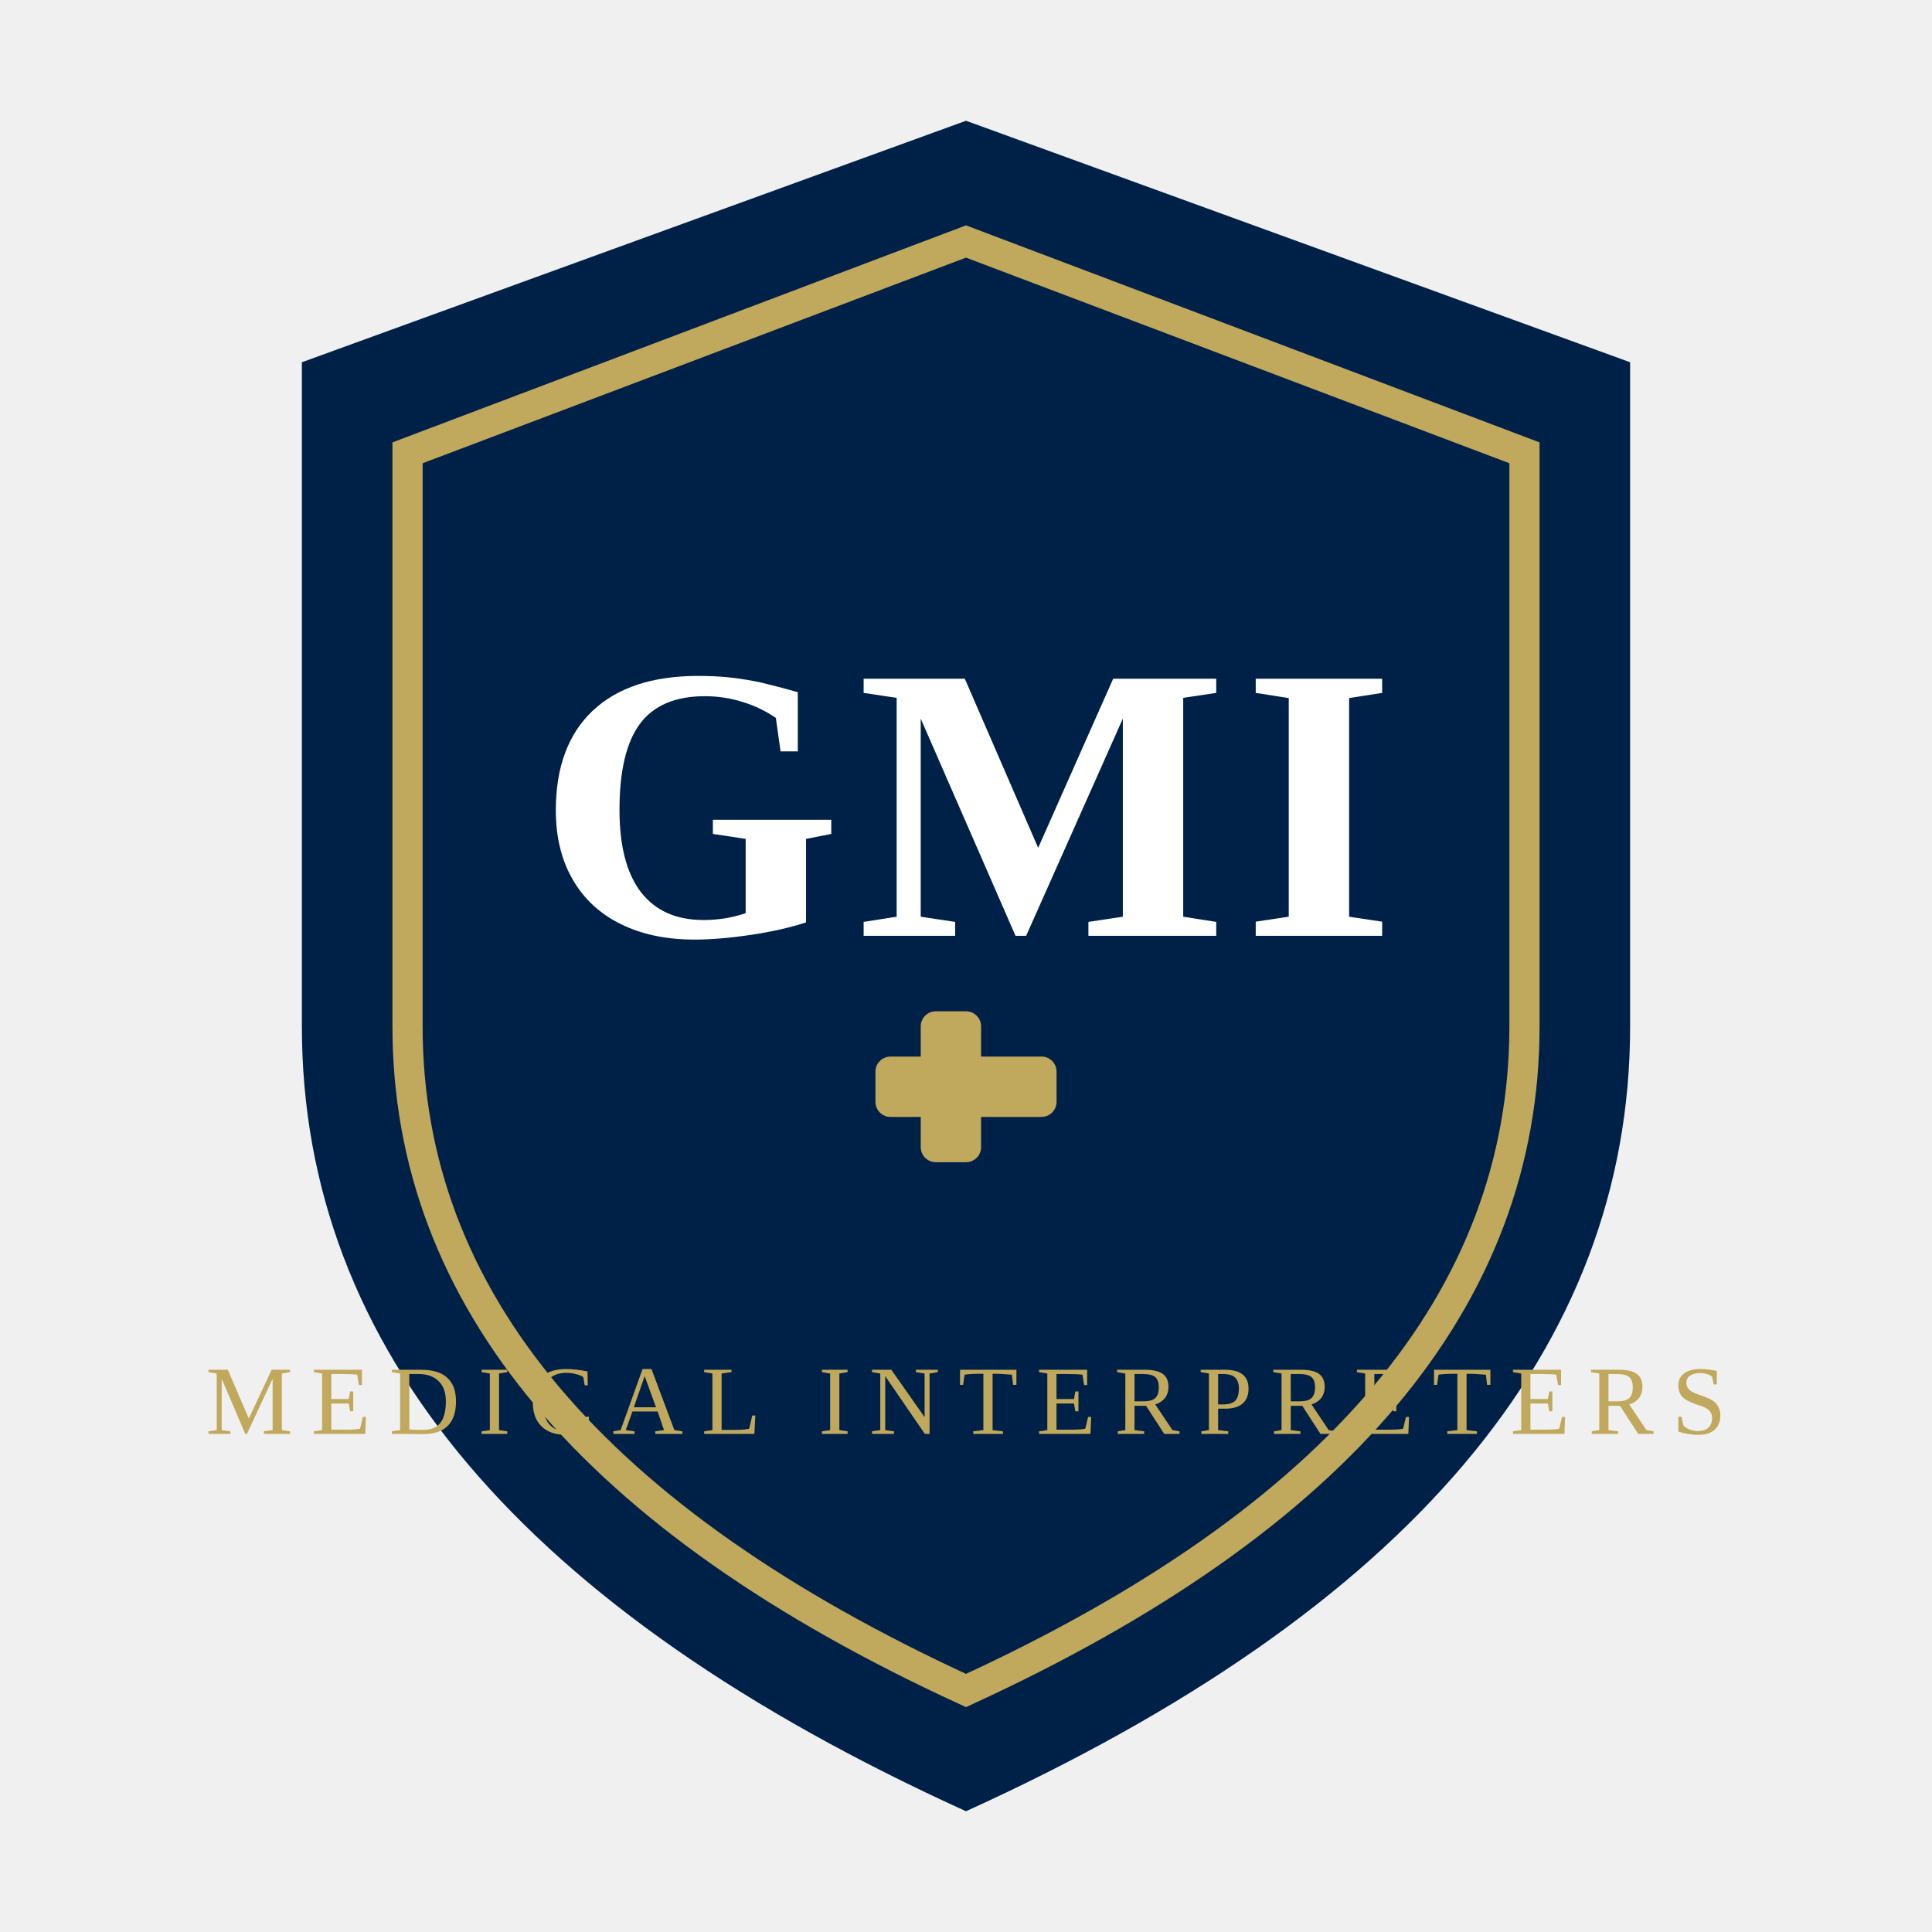
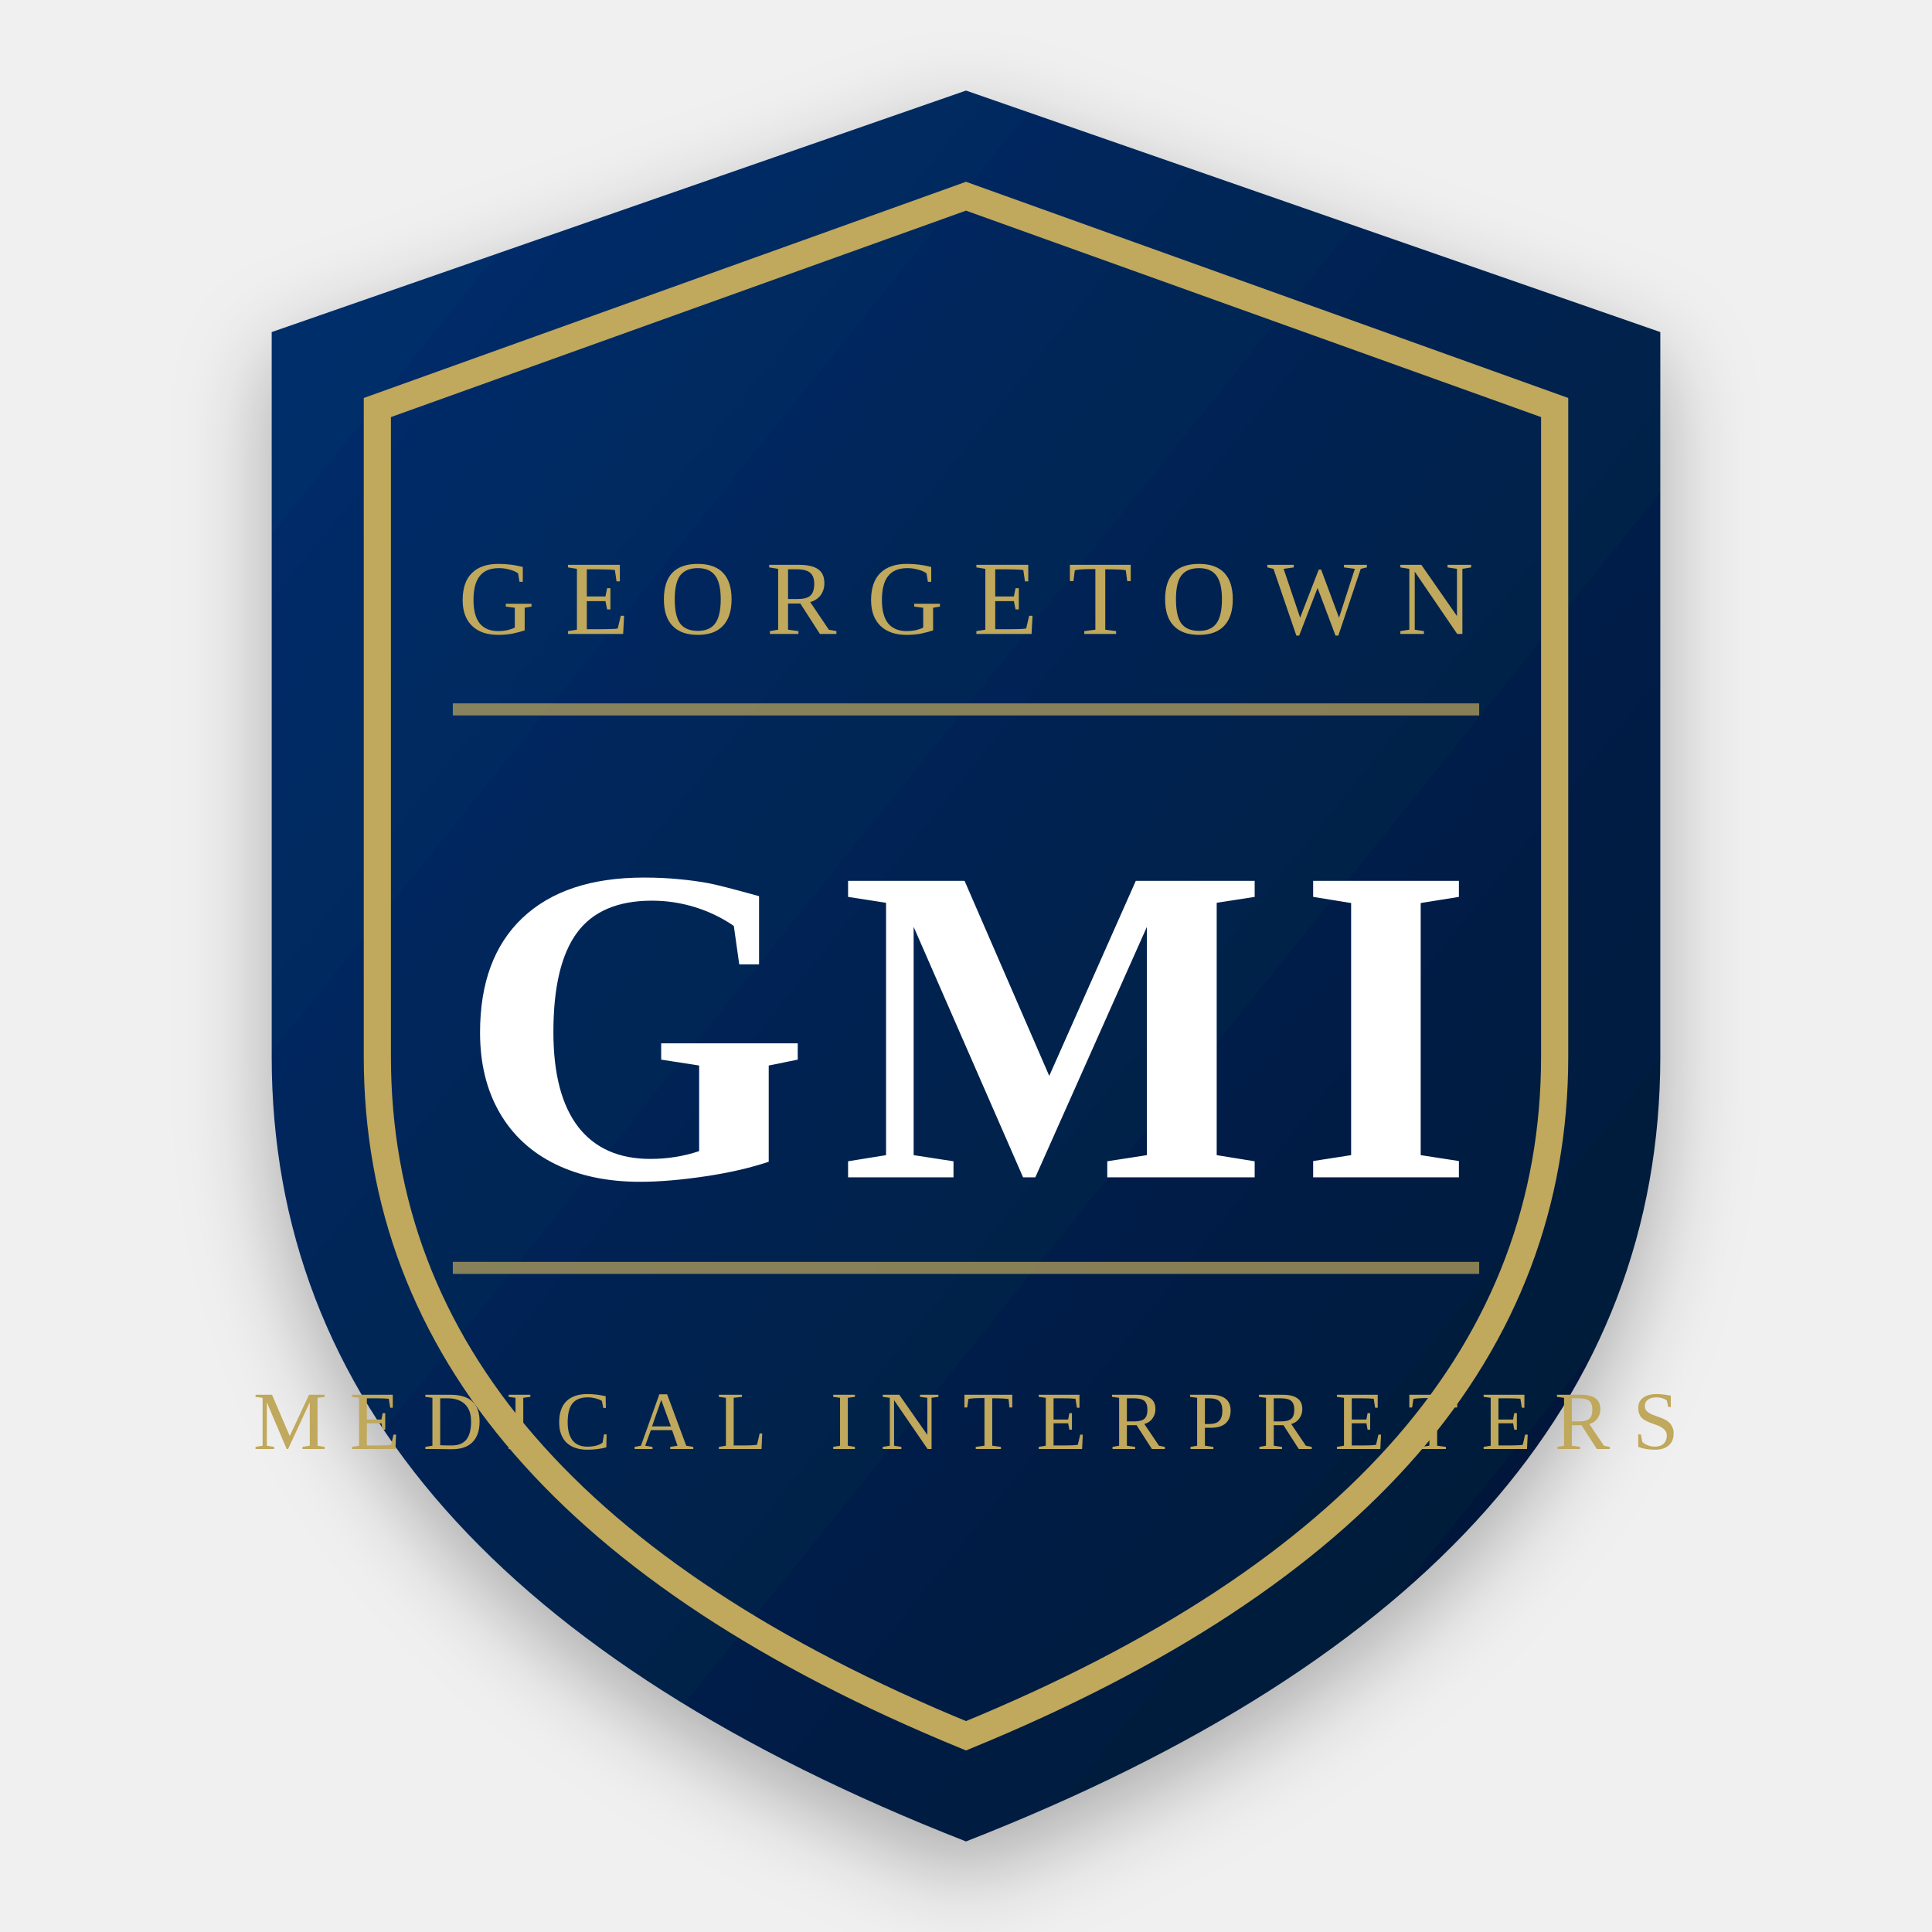
<svg xmlns="http://www.w3.org/2000/svg" viewBox="0 0 128 128" width="128" height="128">
-   <path d="M 64 8 L 108 24 L 108 68 Q 108 100 64 120 Q 20 100 20 68 L 20 24 Z" fill="#002147" />
-   <path d="M 64 16 L 101 30 L 101 68 Q 101 95 64 112 Q 27 95 27 68 L 27 30 Z" fill="none" stroke="#C0A85C" stroke-width="2" />
-   <text x="64" y="62" font-family="Georgia, 'Times New Roman', serif" font-size="26" font-weight="bold" fill="white" text-anchor="middle" letter-spacing="1">GMI</text>
-   <rect x="58" y="70" width="12" height="4" rx="1" fill="#C0A85C" />
-   <rect x="61" y="67" width="4" height="10" rx="1" fill="#C0A85C" />
-   <text x="64" y="95" font-family="Georgia, 'Times New Roman', serif" font-size="6.5" fill="#C0A85C" text-anchor="middle" letter-spacing="1.2">MEDICAL INTERPRETERS</text>
+   <defs>
+     <linearGradient id="shieldGrad" x1="0%" y1="0%" x2="100%" y2="100%">
+       <stop offset="0%" stop-color="#003070" />
+       <stop offset="100%" stop-color="#001530" />
+     </linearGradient>
+     <filter id="shieldShadow" x="-10%" y="-10%" width="120%" height="120%">
+       <feDropShadow dx="0" dy="2" stdDeviation="3" flood-color="#000" flood-opacity="0.3" />
+     </filter>
+   </defs>
+   <path d="M 64 6 L 110 22 L 110 70 Q 110 104 64 122 Q 18 104 18 70 L 18 22 Z" fill="url(#shieldGrad)" filter="url(#shieldShadow)" />
+   <path d="M 64 13 L 103 27 L 103 70 Q 103 99 64 115 Q 25 99 25 70 L 25 27 Z" fill="none" stroke="#C0A85C" stroke-width="1.8" />
+   <text x="64" y="42" font-family="Georgia, 'Times New Roman', serif" font-size="7" fill="#C0A85C" text-anchor="middle" letter-spacing="2">GEORGETOWN</text>
+   <line x1="30" y1="47" x2="98" y2="47" stroke="#C0A85C" stroke-width="0.8" opacity="0.7" />
+   <text x="64" y="78" font-family="Georgia, 'Times New Roman', serif" font-size="30" font-weight="bold" fill="white" text-anchor="middle" letter-spacing="2">GMI</text>
+   <line x1="30" y1="84" x2="98" y2="84" stroke="#C0A85C" stroke-width="0.8" opacity="0.7" />
+   <text x="64" y="96" font-family="Georgia, 'Times New Roman', serif" font-size="5.5" fill="#C0A85C" text-anchor="middle" letter-spacing="1.5">MEDICAL INTERPRETERS</text>
</svg>
